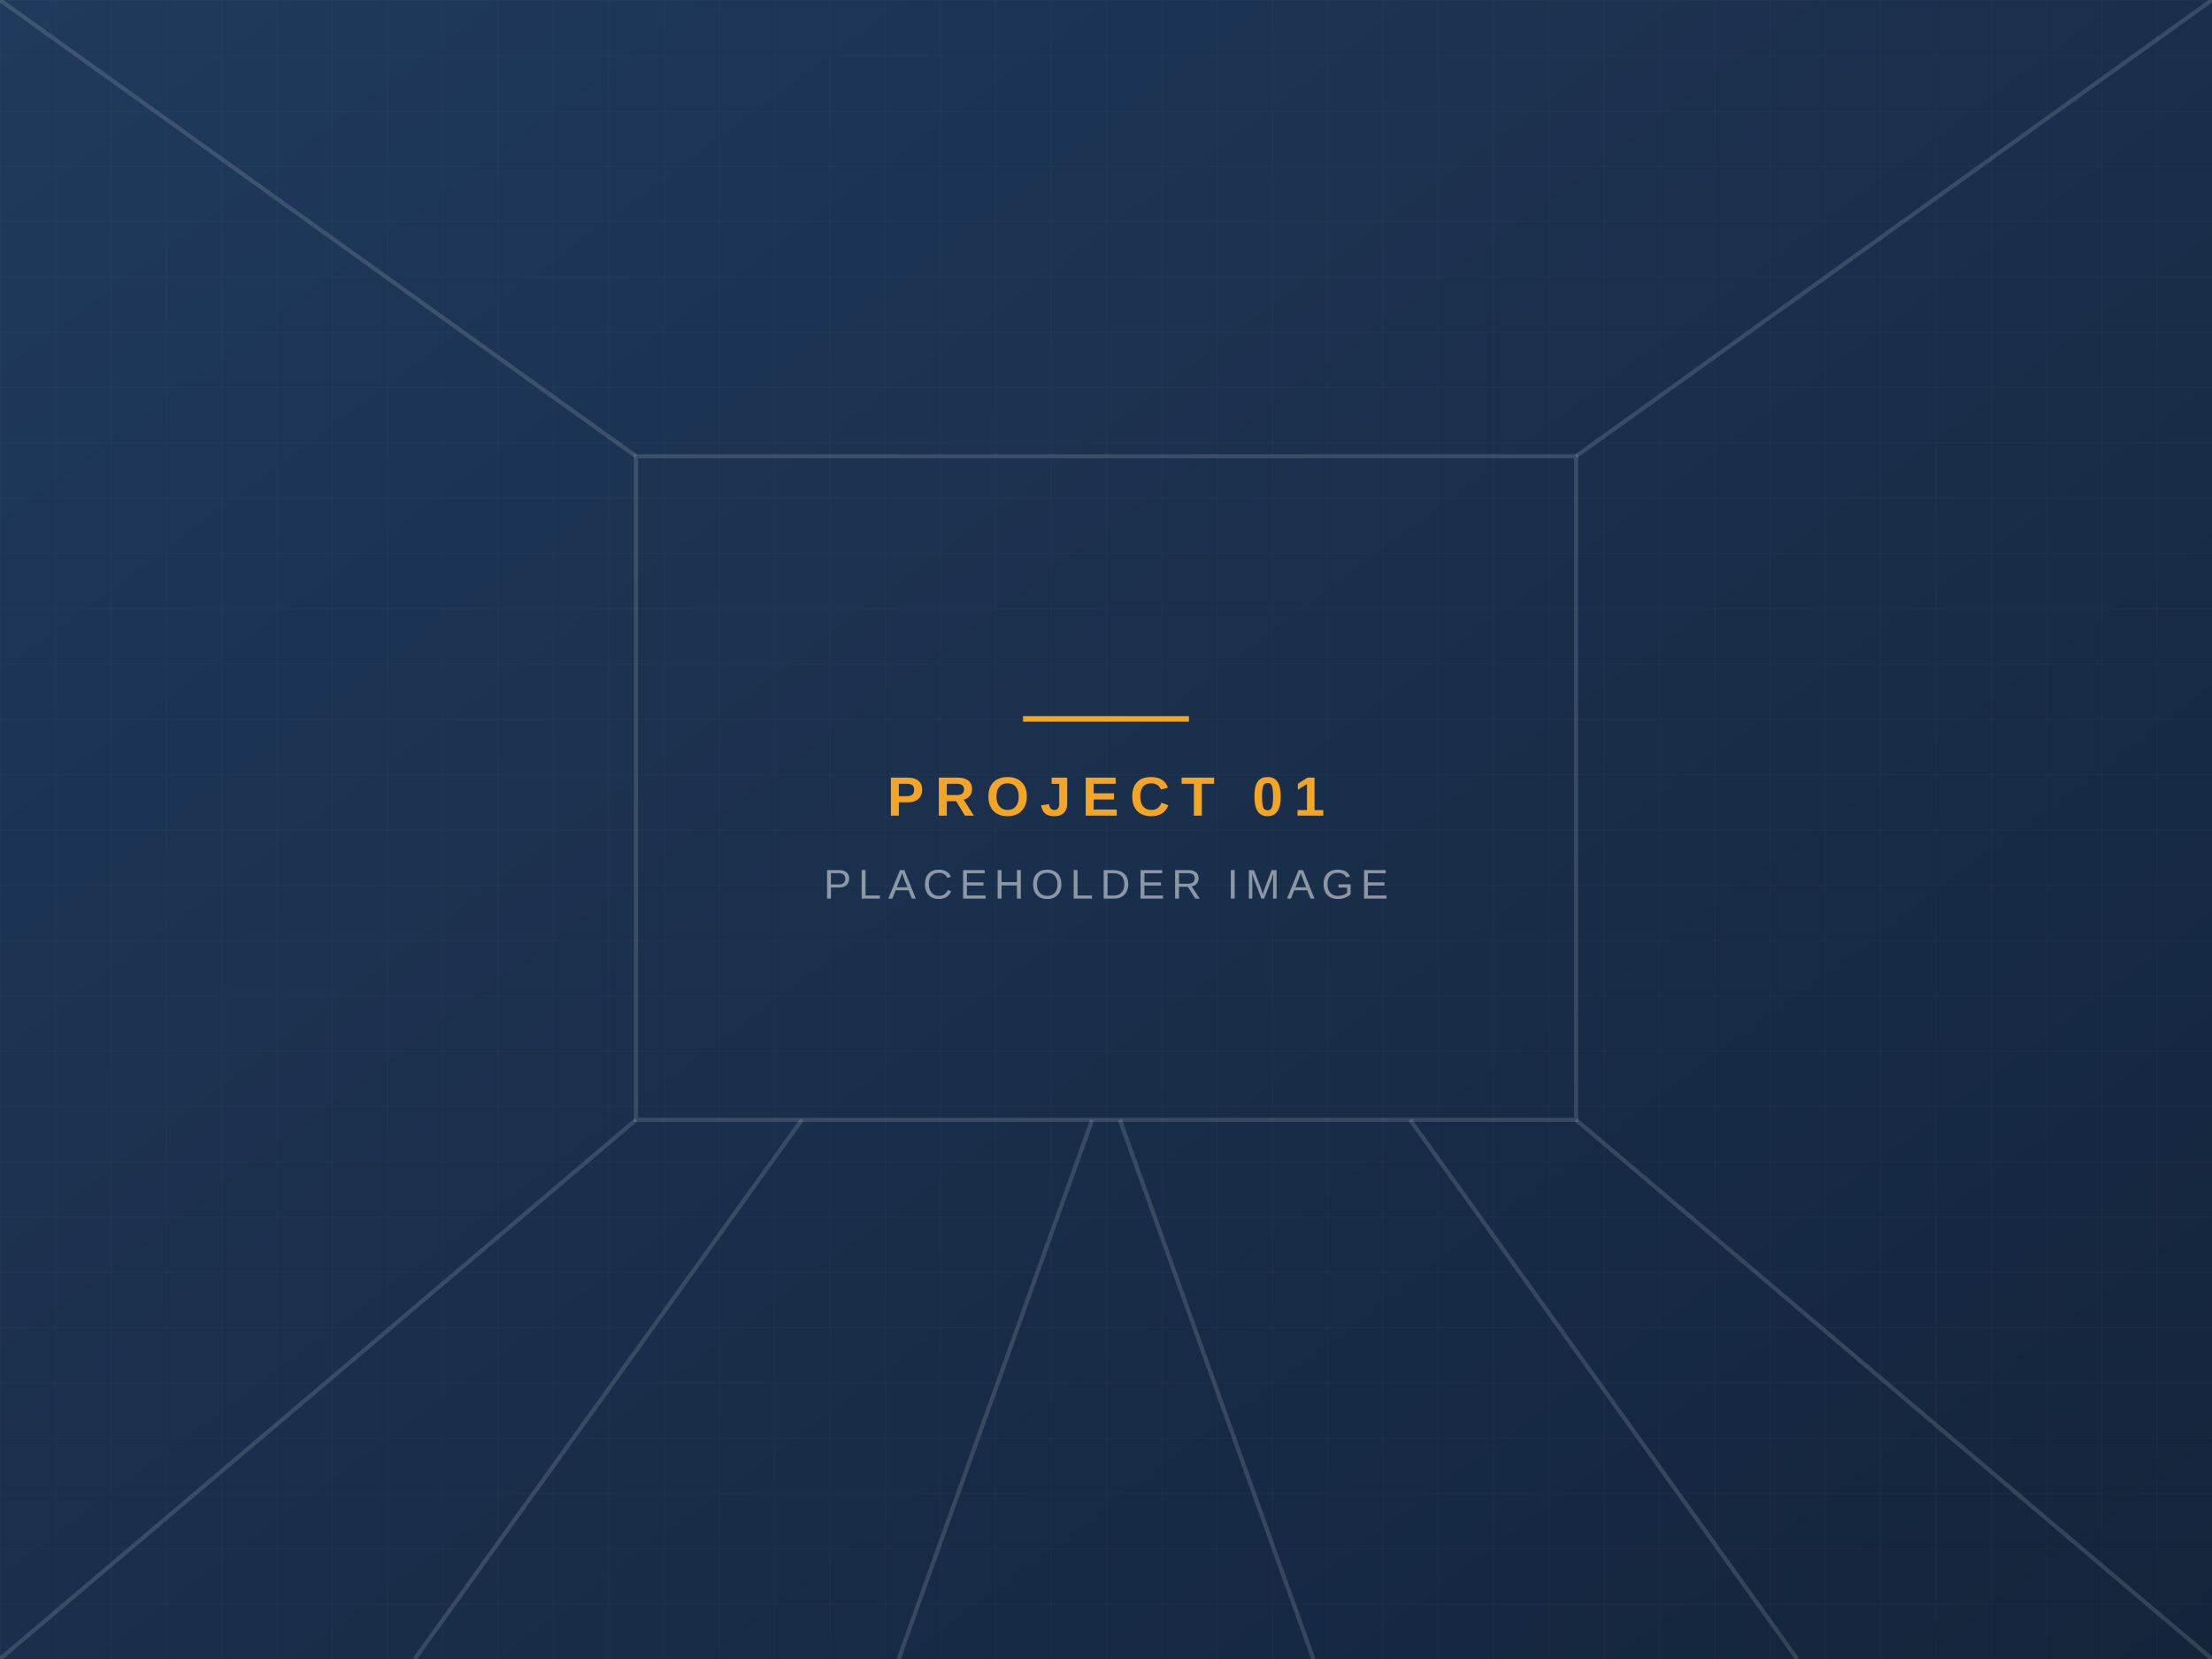
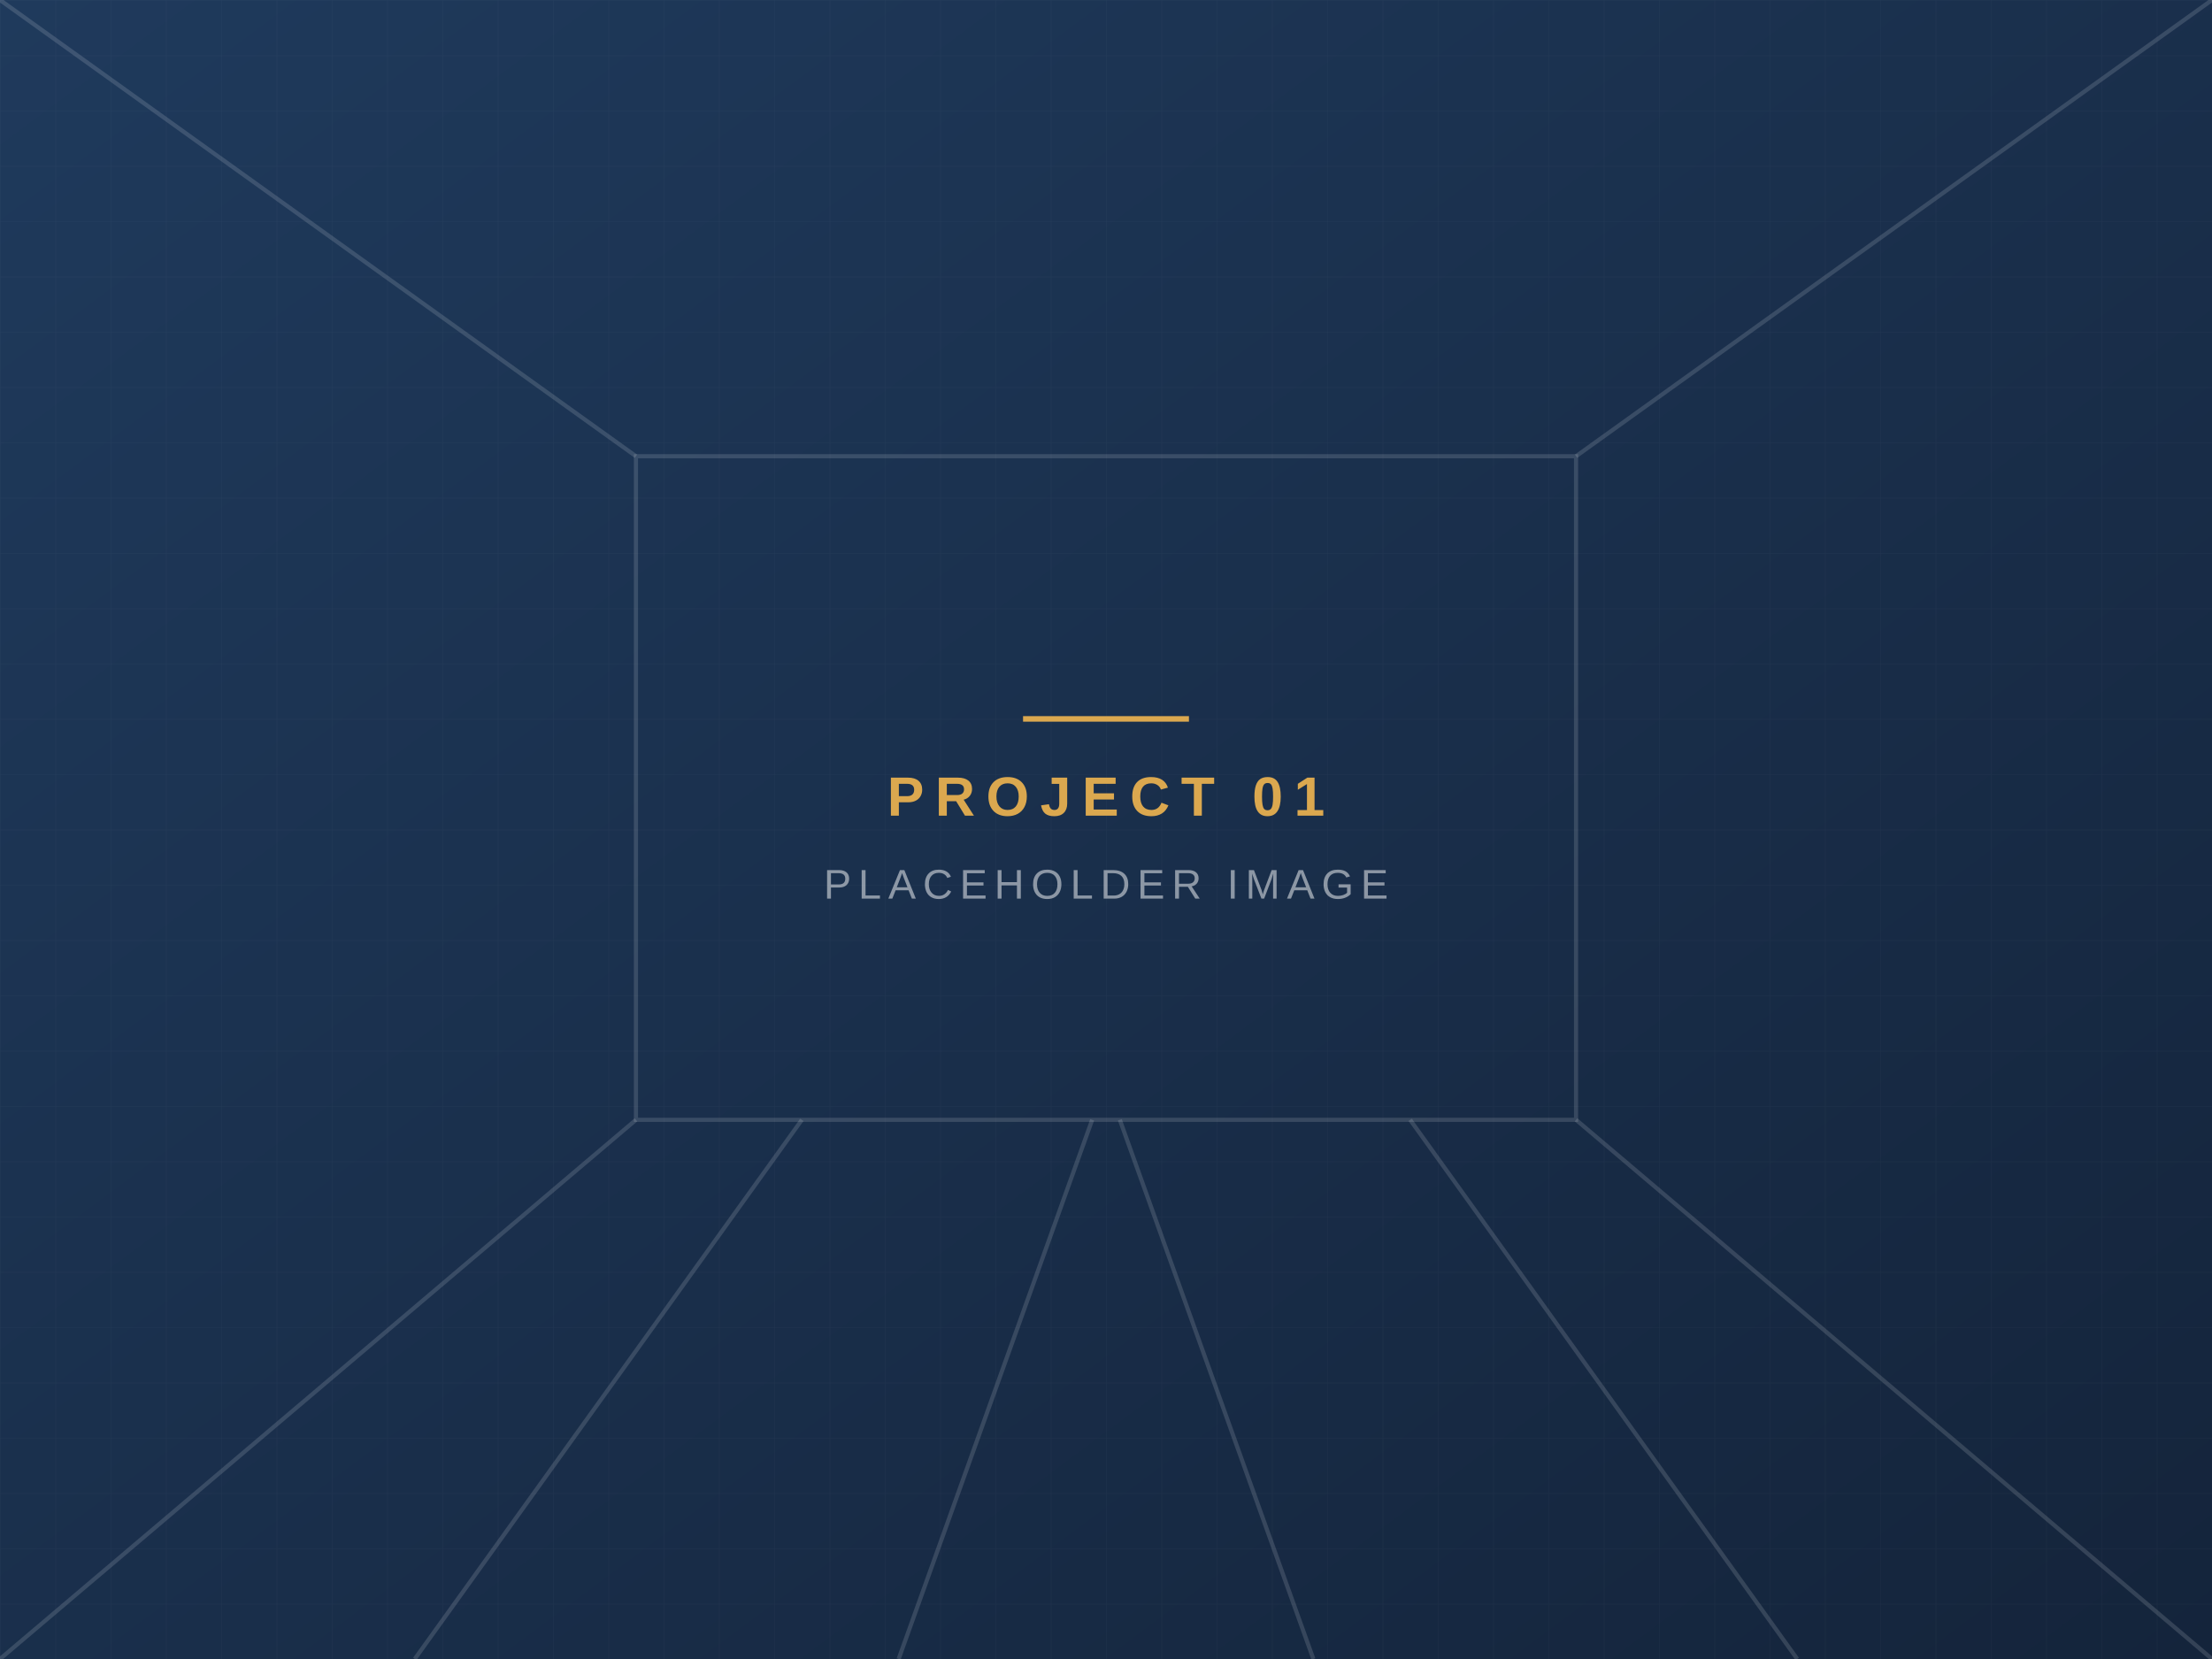
<svg xmlns="http://www.w3.org/2000/svg" width="1600" height="1200" viewBox="0 0 1600 1200">
  <defs>
    <linearGradient id="bg" x1="0" y1="0" x2="1" y2="1">
      <stop offset="0" stop-color="#1f3a5c" />
      <stop offset="1" stop-color="#14243b" />
    </linearGradient>
    <pattern id="g" width="40" height="40" patternUnits="userSpaceOnUse">
      <path d="M40 0H0V40" fill="none" stroke="#fff" stroke-opacity="0.03" stroke-width="1" />
    </pattern>
    <pattern id="g-major" width="200" height="200" patternUnits="userSpaceOnUse">
      <path d="M200 0H0V200" fill="none" stroke="#fff" stroke-opacity="0.06" stroke-width="1.5" />
    </pattern>
  </defs>
  <rect width="1600" height="1200" fill="url(#bg)" />
  <rect width="1600" height="1200" fill="url(#g)" />
  <g fill="none" stroke="#fff" stroke-opacity=".14" stroke-width="3">
    <rect x="460" y="330" width="680" height="480" />
    <path d="M0 0l460 330M1600 0l-460 330M0 1200l460-390M1600 1200l-460-390" />
    <path d="M300 1200l280-390M650 1200l140-390M950 1200l-140-390M1300 1200l-280-390" />
  </g>
-   <path d="M740 520h120" stroke="#f5a524" stroke-width="4" />
-   <text x="800" y="590" text-anchor="middle" fill="#f5a524" font-family="'Barlow Condensed','Arial Narrow','Helvetica Neue',Arial,sans-serif" font-size="40" font-weight="600" letter-spacing="8">PROJECT 01</text>
+   <path d="M740 520h120" stroke="#dba84f" stroke-width="4" />
+   <text x="800" y="590" text-anchor="middle" fill="#dba84f" font-family="'Barlow Condensed','Arial Narrow','Helvetica Neue',Arial,sans-serif" font-size="40" font-weight="600" letter-spacing="8">PROJECT 01</text>
  <text x="800" y="650" text-anchor="middle" fill="#fff" fill-opacity=".5" font-family="'Barlow Condensed','Arial Narrow','Helvetica Neue',Arial,sans-serif" font-size="30" letter-spacing="5">PLACEHOLDER IMAGE</text>
</svg>
